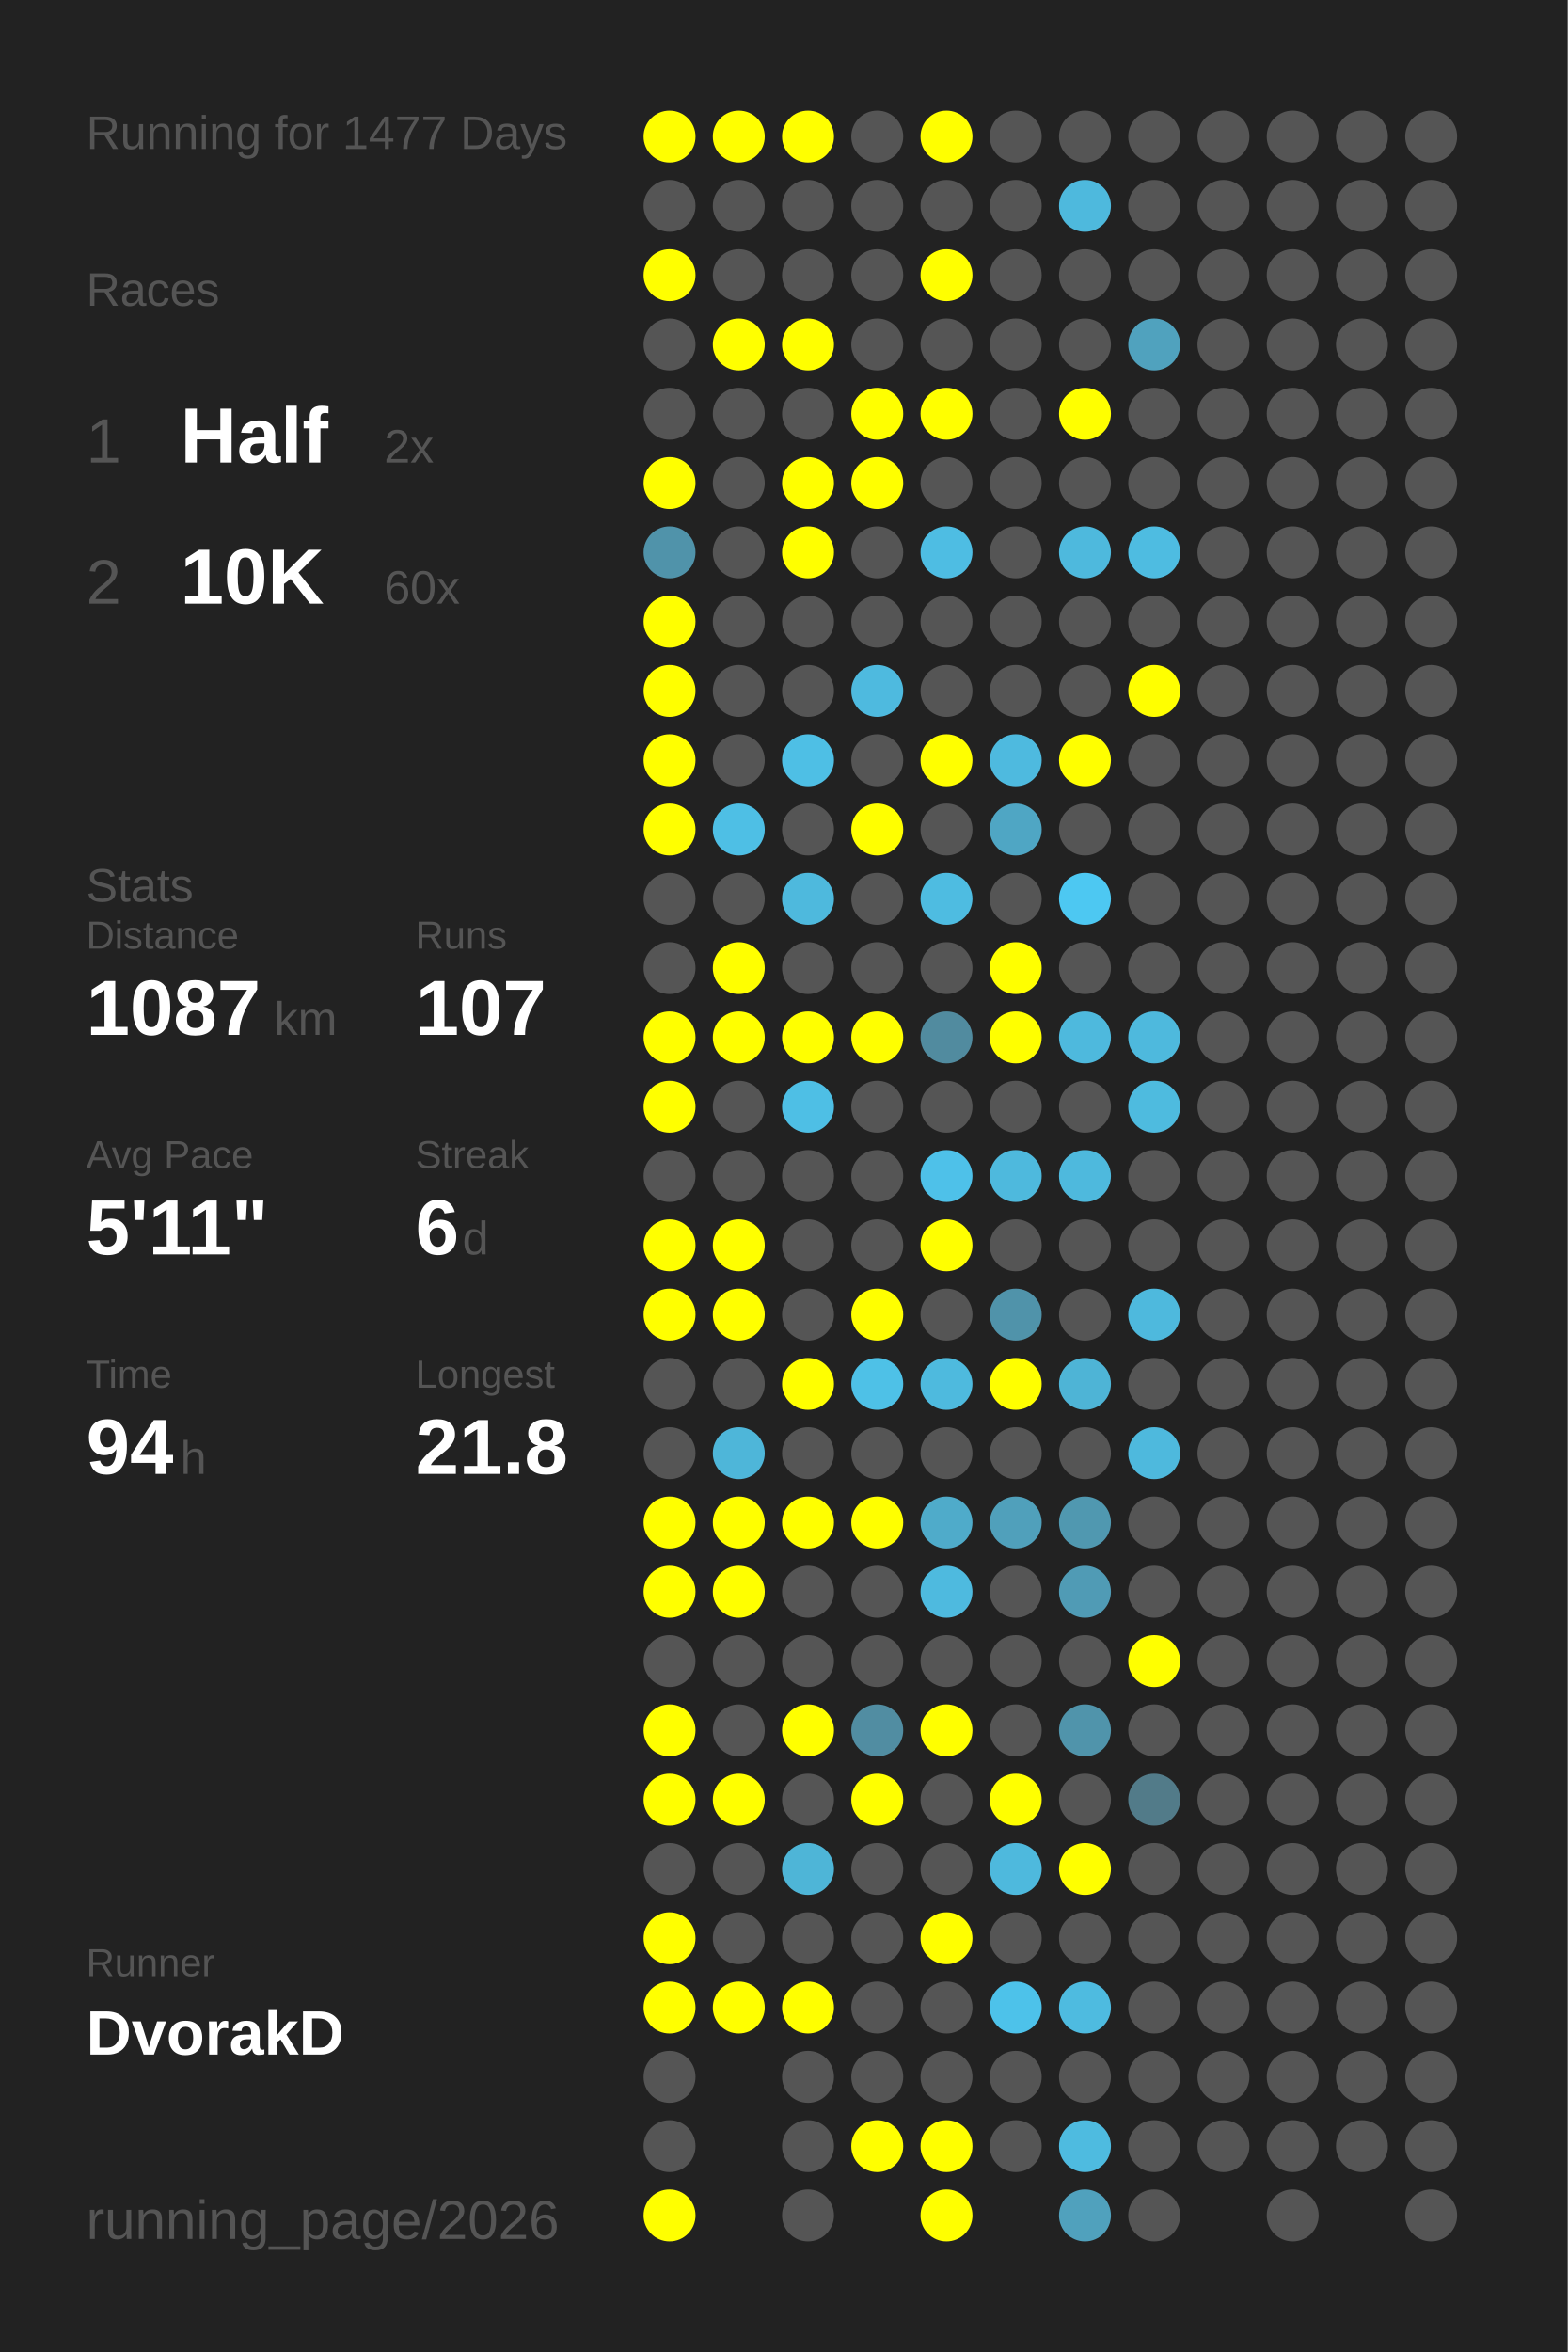
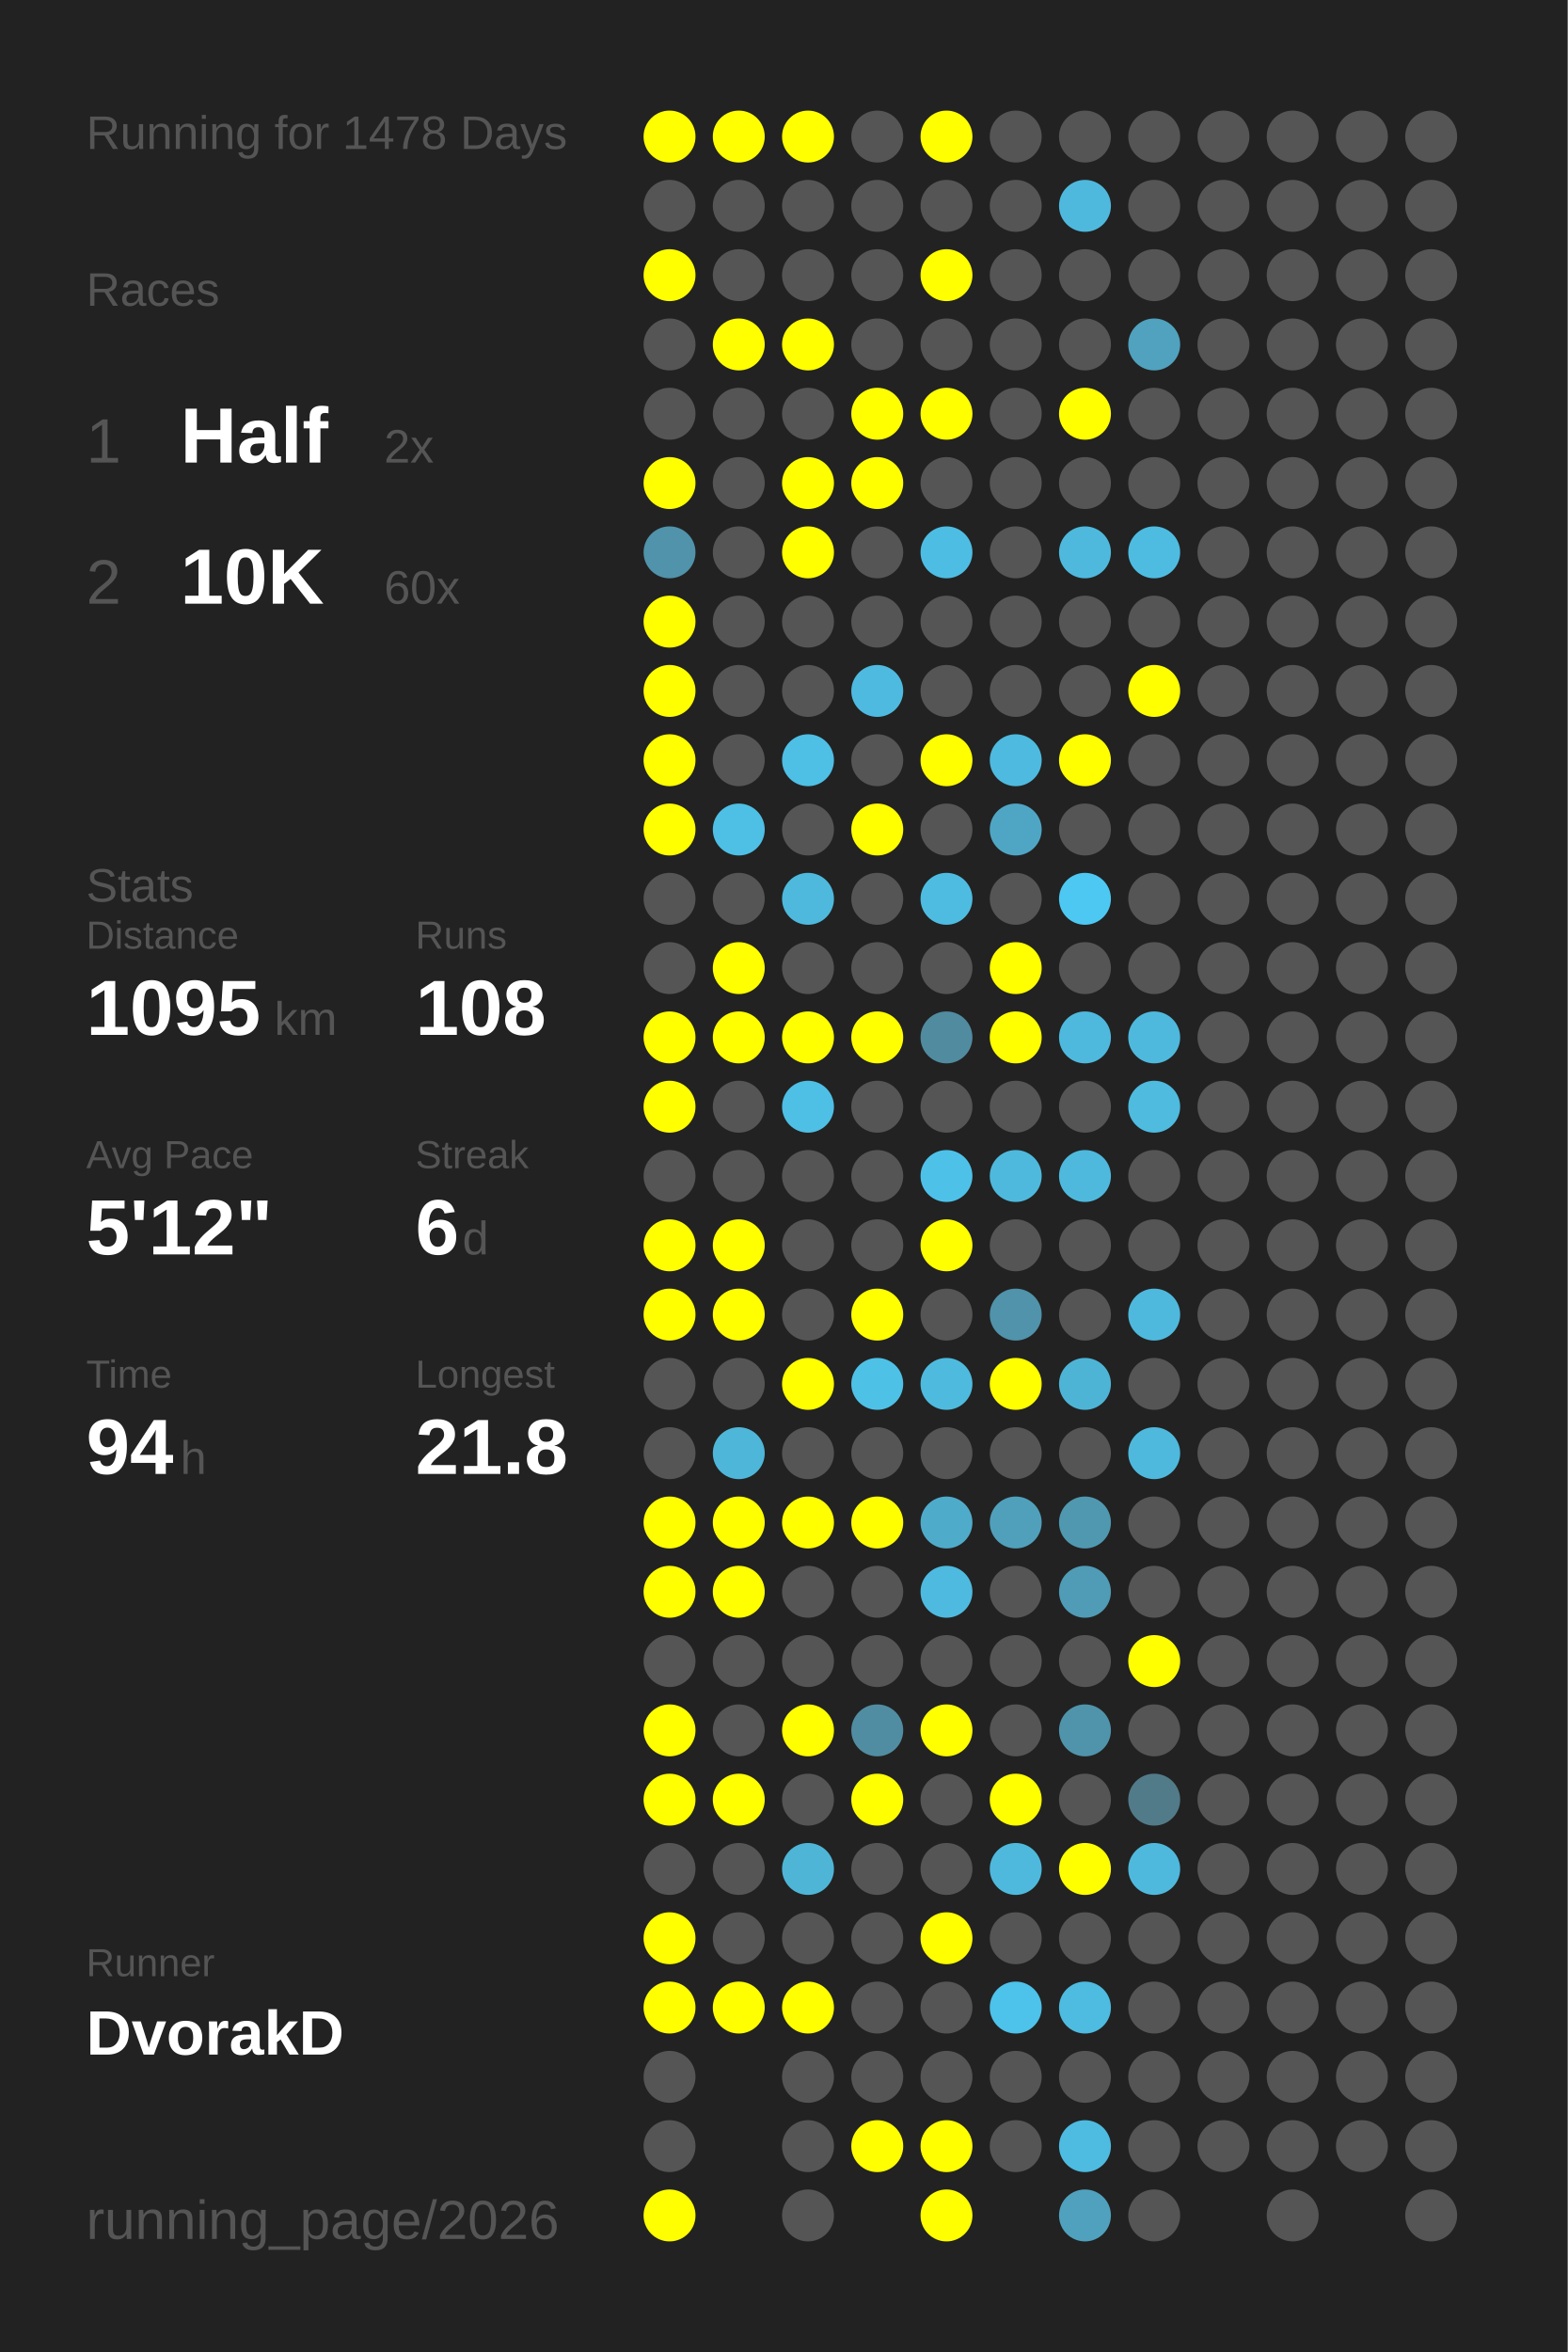
<svg xmlns="http://www.w3.org/2000/svg" baseProfile="full" height="300mm" version="1.1" viewBox="0,0,200,300" width="200mm">
  <defs />
  <rect fill="#222222" height="300" width="200" x="0" y="0" />
-   <text fill="#555555" style="font-size:6px; font-family:Arial;" x="11" y="19">Running for 1477 Days</text>
+   <text fill="#555555" style="font-size:6px; font-family:Arial;" x="11" y="19">Running for 1478 Days</text>
  <text fill="#555555" style="font-size:6px; font-family:Arial;" x="11" y="39">Races</text>
  <text fill="#555555" style="font-size:8px; font-family:Arial;" x="11" y="59">1</text>
  <text fill="#FFFFFF" style="font-size:10px; font-family:Arial; font-weight:bold;" x="23" y="59">Half</text>
  <text fill="#555555" style="font-size:6px; font-family:Arial;" x="49" y="59">2x</text>
  <text fill="#555555" style="font-size:8px; font-family:Arial;" x="11" y="77">2</text>
  <text fill="#FFFFFF" style="font-size:10px; font-family:Arial; font-weight:bold;" x="23" y="77">10K</text>
  <text fill="#555555" style="font-size:6px; font-family:Arial;" x="49" y="77">60x</text>
  <text fill="#555555" style="font-size:6px; font-family:Arial;" x="11" y="115">Stats</text>
  <text fill="#555555" style="font-size:5px; font-family:Arial;" x="11" y="121">Distance</text>
-   <text fill="#FFFFFF" style="font-size:10px; font-family:Arial; font-weight:bold;" x="11" y="132">1087</text>
+   <text fill="#FFFFFF" style="font-size:10px; font-family:Arial; font-weight:bold;" x="11" y="132">1095</text>
  <text fill="#555555" style="font-size:6px; font-family:Arial;" x="35" y="132">km</text>
  <text fill="#555555" style="font-size:5px; font-family:Arial;" x="53" y="121">Runs</text>
-   <text fill="#FFFFFF" style="font-size:10px; font-family:Arial; font-weight:bold;" x="53" y="132">107</text>
+   <text fill="#FFFFFF" style="font-size:10px; font-family:Arial; font-weight:bold;" x="53" y="132">108</text>
  <text fill="#555555" style="font-size:5px; font-family:Arial;" x="11" y="149">Avg Pace</text>
-   <text fill="#FFFFFF" style="font-size:10px; font-family:Arial; font-weight:bold;" x="11" y="160">5'11"</text>
+   <text fill="#FFFFFF" style="font-size:10px; font-family:Arial; font-weight:bold;" x="11" y="160">5'12"</text>
  <text fill="#555555" style="font-size:5px; font-family:Arial;" x="53" y="149">Streak</text>
  <text fill="#FFFFFF" style="font-size:10px; font-family:Arial; font-weight:bold;" x="53" y="160">6</text>
  <text fill="#555555" style="font-size:6px; font-family:Arial;" x="59" y="160">d</text>
  <text fill="#555555" style="font-size:5px; font-family:Arial;" x="11" y="177">Time</text>
  <text fill="#FFFFFF" style="font-size:10px; font-family:Arial; font-weight:bold;" x="11" y="188">94</text>
  <text fill="#555555" style="font-size:6px; font-family:Arial;" x="23" y="188">h</text>
  <text fill="#555555" style="font-size:5px; font-family:Arial;" x="53" y="177">Longest</text>
  <text fill="#FFFFFF" style="font-size:10px; font-family:Arial; font-weight:bold;" x="53" y="188">21.8</text>
  <text fill="#555555" style="font-size:5px; font-family:Arial;" x="11" y="252.065">Runner</text>
  <text fill="#FFFFFF" style="font-size:8px; font-family:Arial; font-weight:bold;" x="11" y="262.065">DvorakD</text>
  <text fill="#555555" style="font-size:7px; font-family:Arial;" x="11" y="285.581">running_page/2026</text>
  <circle cx="85.417" cy="17.419" fill="#FFFF00" r="3.312" />
  <circle cx="85.417" cy="26.258" fill="#555555" r="3.312" />
  <circle cx="85.417" cy="35.097" fill="#FFFF00" r="3.312" />
  <circle cx="85.417" cy="43.935" fill="#555555" r="3.312" />
  <circle cx="85.417" cy="52.774" fill="#555555" r="3.312" />
  <circle cx="85.417" cy="61.613" fill="#FFFF00" r="3.312" />
  <circle cx="85.417" cy="70.452" fill="#5093aa" r="3.312" />
  <circle cx="85.417" cy="79.29" fill="#FFFF00" r="3.312" />
  <circle cx="85.417" cy="88.129" fill="#FFFF00" r="3.312" />
  <circle cx="85.417" cy="96.968" fill="#FFFF00" r="3.312" />
  <circle cx="85.417" cy="105.806" fill="#FFFF00" r="3.312" />
  <circle cx="85.417" cy="114.645" fill="#555555" r="3.312" />
  <circle cx="85.417" cy="123.484" fill="#555555" r="3.312" />
  <circle cx="85.417" cy="132.323" fill="#FFFF00" r="3.312" />
  <circle cx="85.417" cy="141.161" fill="#FFFF00" r="3.312" />
  <circle cx="85.417" cy="150" fill="#555555" r="3.312" />
  <circle cx="85.417" cy="158.839" fill="#FFFF00" r="3.312" />
  <circle cx="85.417" cy="167.677" fill="#FFFF00" r="3.312" />
  <circle cx="85.417" cy="176.516" fill="#555555" r="3.312" />
  <circle cx="85.417" cy="185.355" fill="#555555" r="3.312" />
  <circle cx="85.417" cy="194.194" fill="#FFFF00" r="3.312" />
  <circle cx="85.417" cy="203.032" fill="#FFFF00" r="3.312" />
  <circle cx="85.417" cy="211.871" fill="#555555" r="3.312" />
  <circle cx="85.417" cy="220.71" fill="#FFFF00" r="3.312" />
  <circle cx="85.417" cy="229.548" fill="#FFFF00" r="3.312" />
  <circle cx="85.417" cy="238.387" fill="#555555" r="3.312" />
  <circle cx="85.417" cy="247.226" fill="#FFFF00" r="3.312" />
  <circle cx="85.417" cy="256.065" fill="#FFFF00" r="3.312" />
  <circle cx="85.417" cy="264.903" fill="#555555" r="3.312" />
  <circle cx="85.417" cy="273.742" fill="#555555" r="3.312" />
  <circle cx="85.417" cy="282.581" fill="#FFFF00" r="3.312" />
  <circle cx="94.25" cy="17.419" fill="#FFFF00" r="3.312" />
  <circle cx="94.25" cy="26.258" fill="#555555" r="3.312" />
  <circle cx="94.25" cy="35.097" fill="#555555" r="3.312" />
  <circle cx="94.25" cy="43.935" fill="#FFFF00" r="3.312" />
  <circle cx="94.25" cy="52.774" fill="#555555" r="3.312" />
  <circle cx="94.25" cy="61.613" fill="#555555" r="3.312" />
  <circle cx="94.25" cy="70.452" fill="#555555" r="3.312" />
  <circle cx="94.25" cy="79.29" fill="#555555" r="3.312" />
  <circle cx="94.25" cy="88.129" fill="#555555" r="3.312" />
  <circle cx="94.25" cy="96.968" fill="#555555" r="3.312" />
  <circle cx="94.25" cy="105.806" fill="#4ebfe5" r="3.312" />
  <circle cx="94.25" cy="114.645" fill="#555555" r="3.312" />
  <circle cx="94.25" cy="123.484" fill="#FFFF00" r="3.312" />
  <circle cx="94.25" cy="132.323" fill="#FFFF00" r="3.312" />
  <circle cx="94.25" cy="141.161" fill="#555555" r="3.312" />
  <circle cx="94.25" cy="150" fill="#555555" r="3.312" />
  <circle cx="94.25" cy="158.839" fill="#FFFF00" r="3.312" />
  <circle cx="94.25" cy="167.677" fill="#FFFF00" r="3.312" />
  <circle cx="94.25" cy="176.516" fill="#555555" r="3.312" />
  <circle cx="94.25" cy="185.355" fill="#4eb6d9" r="3.312" />
  <circle cx="94.25" cy="194.194" fill="#FFFF00" r="3.312" />
  <circle cx="94.25" cy="203.032" fill="#FFFF00" r="3.312" />
  <circle cx="94.25" cy="211.871" fill="#555555" r="3.312" />
  <circle cx="94.25" cy="220.71" fill="#555555" r="3.312" />
  <circle cx="94.25" cy="229.548" fill="#FFFF00" r="3.312" />
  <circle cx="94.25" cy="238.387" fill="#555555" r="3.312" />
  <circle cx="94.25" cy="247.226" fill="#555555" r="3.312" />
  <circle cx="94.25" cy="256.065" fill="#FFFF00" r="3.312" />
  <circle cx="103.083" cy="17.419" fill="#FFFF00" r="3.312" />
  <circle cx="103.083" cy="26.258" fill="#555555" r="3.312" />
  <circle cx="103.083" cy="35.097" fill="#555555" r="3.312" />
  <circle cx="103.083" cy="43.935" fill="#FFFF00" r="3.312" />
  <circle cx="103.083" cy="52.774" fill="#555555" r="3.312" />
  <circle cx="103.083" cy="61.613" fill="#FFFF00" r="3.312" />
  <circle cx="103.083" cy="70.452" fill="#FFFF00" r="3.312" />
  <circle cx="103.083" cy="79.29" fill="#555555" r="3.312" />
  <circle cx="103.083" cy="88.129" fill="#555555" r="3.312" />
  <circle cx="103.083" cy="96.968" fill="#4ebfe5" r="3.312" />
  <circle cx="103.083" cy="105.806" fill="#555555" r="3.312" />
  <circle cx="103.083" cy="114.645" fill="#4eb9dd" r="3.312" />
  <circle cx="103.083" cy="123.484" fill="#555555" r="3.312" />
  <circle cx="103.083" cy="132.323" fill="#FFFF00" r="3.312" />
  <circle cx="103.083" cy="141.161" fill="#4ebfe5" r="3.312" />
  <circle cx="103.083" cy="150" fill="#555555" r="3.312" />
  <circle cx="103.083" cy="158.839" fill="#555555" r="3.312" />
  <circle cx="103.083" cy="167.677" fill="#555555" r="3.312" />
  <circle cx="103.083" cy="176.516" fill="#FFFF00" r="3.312" />
  <circle cx="103.083" cy="185.355" fill="#555555" r="3.312" />
  <circle cx="103.083" cy="194.194" fill="#FFFF00" r="3.312" />
  <circle cx="103.083" cy="203.032" fill="#555555" r="3.312" />
  <circle cx="103.083" cy="211.871" fill="#555555" r="3.312" />
  <circle cx="103.083" cy="220.71" fill="#FFFF00" r="3.312" />
  <circle cx="103.083" cy="229.548" fill="#555555" r="3.312" />
  <circle cx="103.083" cy="238.387" fill="#4eb5d7" r="3.312" />
  <circle cx="103.083" cy="247.226" fill="#555555" r="3.312" />
  <circle cx="103.083" cy="256.065" fill="#FFFF00" r="3.312" />
  <circle cx="103.083" cy="264.903" fill="#555555" r="3.312" />
  <circle cx="103.083" cy="273.742" fill="#555555" r="3.312" />
  <circle cx="103.083" cy="282.581" fill="#555555" r="3.312" />
  <circle cx="111.917" cy="17.419" fill="#555555" r="3.312" />
  <circle cx="111.917" cy="26.258" fill="#555555" r="3.312" />
  <circle cx="111.917" cy="35.097" fill="#555555" r="3.312" />
  <circle cx="111.917" cy="43.935" fill="#555555" r="3.312" />
  <circle cx="111.917" cy="52.774" fill="#FFFF00" r="3.312" />
  <circle cx="111.917" cy="61.613" fill="#FFFF00" r="3.312" />
  <circle cx="111.917" cy="70.452" fill="#555555" r="3.312" />
  <circle cx="111.917" cy="79.29" fill="#555555" r="3.312" />
  <circle cx="111.917" cy="88.129" fill="#4ebadf" r="3.312" />
  <circle cx="111.917" cy="96.968" fill="#555555" r="3.312" />
  <circle cx="111.917" cy="105.806" fill="#FFFF00" r="3.312" />
  <circle cx="111.917" cy="114.645" fill="#555555" r="3.312" />
  <circle cx="111.917" cy="123.484" fill="#555555" r="3.312" />
  <circle cx="111.917" cy="132.323" fill="#FFFF00" r="3.312" />
  <circle cx="111.917" cy="141.161" fill="#555555" r="3.312" />
  <circle cx="111.917" cy="150" fill="#555555" r="3.312" />
  <circle cx="111.917" cy="158.839" fill="#555555" r="3.312" />
  <circle cx="111.917" cy="167.677" fill="#FFFF00" r="3.312" />
  <circle cx="111.917" cy="176.516" fill="#4ec1e7" r="3.312" />
  <circle cx="111.917" cy="185.355" fill="#555555" r="3.312" />
  <circle cx="111.917" cy="194.194" fill="#FFFF00" r="3.312" />
  <circle cx="111.917" cy="203.032" fill="#555555" r="3.312" />
  <circle cx="111.917" cy="211.871" fill="#555555" r="3.312" />
  <circle cx="111.917" cy="220.71" fill="#518da2" r="3.312" />
  <circle cx="111.917" cy="229.548" fill="#FFFF00" r="3.312" />
  <circle cx="111.917" cy="238.387" fill="#555555" r="3.312" />
  <circle cx="111.917" cy="247.226" fill="#555555" r="3.312" />
  <circle cx="111.917" cy="256.065" fill="#555555" r="3.312" />
  <circle cx="111.917" cy="264.903" fill="#555555" r="3.312" />
  <circle cx="111.917" cy="273.742" fill="#FFFF00" r="3.312" />
  <circle cx="120.75" cy="17.419" fill="#FFFF00" r="3.312" />
  <circle cx="120.75" cy="26.258" fill="#555555" r="3.312" />
  <circle cx="120.75" cy="35.097" fill="#FFFF00" r="3.312" />
  <circle cx="120.75" cy="43.935" fill="#555555" r="3.312" />
  <circle cx="120.75" cy="52.774" fill="#FFFF00" r="3.312" />
  <circle cx="120.75" cy="61.613" fill="#555555" r="3.312" />
  <circle cx="120.75" cy="70.452" fill="#4ebde3" r="3.312" />
  <circle cx="120.75" cy="79.29" fill="#555555" r="3.312" />
  <circle cx="120.75" cy="88.129" fill="#555555" r="3.312" />
  <circle cx="120.75" cy="96.968" fill="#FFFF00" r="3.312" />
  <circle cx="120.75" cy="105.806" fill="#555555" r="3.312" />
  <circle cx="120.75" cy="114.645" fill="#4ebce1" r="3.312" />
  <circle cx="120.75" cy="123.484" fill="#555555" r="3.312" />
  <circle cx="120.75" cy="132.323" fill="#518b9f" r="3.312" />
  <circle cx="120.75" cy="141.161" fill="#555555" r="3.312" />
  <circle cx="120.75" cy="150" fill="#4ec1e9" r="3.312" />
  <circle cx="120.75" cy="158.839" fill="#FFFF00" r="3.312" />
  <circle cx="120.75" cy="167.677" fill="#555555" r="3.312" />
  <circle cx="120.75" cy="176.516" fill="#4ebade" r="3.312" />
  <circle cx="120.75" cy="185.355" fill="#555555" r="3.312" />
  <circle cx="120.75" cy="194.194" fill="#4fabca" r="3.312" />
  <circle cx="120.75" cy="203.032" fill="#4ebadf" r="3.312" />
  <circle cx="120.75" cy="211.871" fill="#555555" r="3.312" />
  <circle cx="120.75" cy="220.71" fill="#FFFF00" r="3.312" />
  <circle cx="120.75" cy="229.548" fill="#555555" r="3.312" />
  <circle cx="120.75" cy="238.387" fill="#555555" r="3.312" />
  <circle cx="120.75" cy="247.226" fill="#FFFF00" r="3.312" />
  <circle cx="120.75" cy="256.065" fill="#555555" r="3.312" />
  <circle cx="120.75" cy="264.903" fill="#555555" r="3.312" />
  <circle cx="120.75" cy="273.742" fill="#FFFF00" r="3.312" />
  <circle cx="120.75" cy="282.581" fill="#FFFF00" r="3.312" />
  <circle cx="129.583" cy="17.419" fill="#555555" r="3.312" />
  <circle cx="129.583" cy="26.258" fill="#555555" r="3.312" />
  <circle cx="129.583" cy="35.097" fill="#555555" r="3.312" />
  <circle cx="129.583" cy="43.935" fill="#555555" r="3.312" />
  <circle cx="129.583" cy="52.774" fill="#555555" r="3.312" />
  <circle cx="129.583" cy="61.613" fill="#555555" r="3.312" />
  <circle cx="129.583" cy="70.452" fill="#555555" r="3.312" />
  <circle cx="129.583" cy="79.29" fill="#555555" r="3.312" />
  <circle cx="129.583" cy="88.129" fill="#555555" r="3.312" />
  <circle cx="129.583" cy="96.968" fill="#4ebadf" r="3.312" />
  <circle cx="129.583" cy="105.806" fill="#4fa6c4" r="3.312" />
  <circle cx="129.583" cy="114.645" fill="#555555" r="3.312" />
  <circle cx="129.583" cy="123.484" fill="#FFFF00" r="3.312" />
  <circle cx="129.583" cy="132.323" fill="#FFFF00" r="3.312" />
  <circle cx="129.583" cy="141.161" fill="#555555" r="3.312" />
  <circle cx="129.583" cy="150" fill="#4eb9dd" r="3.312" />
  <circle cx="129.583" cy="158.839" fill="#555555" r="3.312" />
  <circle cx="129.583" cy="167.677" fill="#5093aa" r="3.312" />
  <circle cx="129.583" cy="176.516" fill="#FFFF00" r="3.312" />
  <circle cx="129.583" cy="185.355" fill="#555555" r="3.312" />
  <circle cx="129.583" cy="194.194" fill="#50a0bb" r="3.312" />
  <circle cx="129.583" cy="203.032" fill="#555555" r="3.312" />
  <circle cx="129.583" cy="211.871" fill="#555555" r="3.312" />
  <circle cx="129.583" cy="220.71" fill="#555555" r="3.312" />
  <circle cx="129.583" cy="229.548" fill="#FFFF00" r="3.312" />
  <circle cx="129.583" cy="238.387" fill="#4eb9dd" r="3.312" />
  <circle cx="129.583" cy="247.226" fill="#555555" r="3.312" />
  <circle cx="129.583" cy="256.065" fill="#4dc2ea" r="3.312" />
  <circle cx="129.583" cy="264.903" fill="#555555" r="3.312" />
  <circle cx="129.583" cy="273.742" fill="#555555" r="3.312" />
  <circle cx="138.417" cy="17.419" fill="#555555" r="3.312" />
  <circle cx="138.417" cy="26.258" fill="#4eb9dd" r="3.312" />
  <circle cx="138.417" cy="35.097" fill="#555555" r="3.312" />
  <circle cx="138.417" cy="43.935" fill="#555555" r="3.312" />
  <circle cx="138.417" cy="52.774" fill="#FFFF00" r="3.312" />
  <circle cx="138.417" cy="61.613" fill="#555555" r="3.312" />
  <circle cx="138.417" cy="70.452" fill="#4eb9dd" r="3.312" />
  <circle cx="138.417" cy="79.29" fill="#555555" r="3.312" />
  <circle cx="138.417" cy="88.129" fill="#555555" r="3.312" />
  <circle cx="138.417" cy="96.968" fill="#FFFF00" r="3.312" />
  <circle cx="138.417" cy="105.806" fill="#555555" r="3.312" />
  <circle cx="138.417" cy="114.645" fill="#4dc8f2" r="3.312" />
  <circle cx="138.417" cy="123.484" fill="#555555" r="3.312" />
  <circle cx="138.417" cy="132.323" fill="#4eb9dd" r="3.312" />
  <circle cx="138.417" cy="141.161" fill="#555555" r="3.312" />
  <circle cx="138.417" cy="150" fill="#4eb9dd" r="3.312" />
  <circle cx="138.417" cy="158.839" fill="#555555" r="3.312" />
  <circle cx="138.417" cy="167.677" fill="#555555" r="3.312" />
  <circle cx="138.417" cy="176.516" fill="#4eb4d6" r="3.312" />
  <circle cx="138.417" cy="185.355" fill="#555555" r="3.312" />
  <circle cx="138.417" cy="194.194" fill="#5098b0" r="3.312" />
  <circle cx="138.417" cy="203.032" fill="#509bb5" r="3.312" />
  <circle cx="138.417" cy="211.871" fill="#555555" r="3.312" />
  <circle cx="138.417" cy="220.71" fill="#5094ab" r="3.312" />
  <circle cx="138.417" cy="229.548" fill="#555555" r="3.312" />
  <circle cx="138.417" cy="238.387" fill="#FFFF00" r="3.312" />
  <circle cx="138.417" cy="247.226" fill="#555555" r="3.312" />
  <circle cx="138.417" cy="256.065" fill="#4ebbe0" r="3.312" />
  <circle cx="138.417" cy="264.903" fill="#555555" r="3.312" />
  <circle cx="138.417" cy="273.742" fill="#4ebbe0" r="3.312" />
  <circle cx="138.417" cy="282.581" fill="#50a1bd" r="3.312" />
  <circle cx="147.25" cy="17.419" fill="#555555" r="3.312" />
  <circle cx="147.25" cy="26.258" fill="#555555" r="3.312" />
  <circle cx="147.25" cy="35.097" fill="#555555" r="3.312" />
  <circle cx="147.25" cy="43.935" fill="#50a2be" r="3.312" />
  <circle cx="147.25" cy="52.774" fill="#555555" r="3.312" />
  <circle cx="147.25" cy="61.613" fill="#555555" r="3.312" />
  <circle cx="147.25" cy="70.452" fill="#4ebce1" r="3.312" />
  <circle cx="147.25" cy="79.29" fill="#555555" r="3.312" />
  <circle cx="147.25" cy="88.129" fill="#FFFF00" r="3.312" />
  <circle cx="147.25" cy="96.968" fill="#555555" r="3.312" />
  <circle cx="147.25" cy="105.806" fill="#555555" r="3.312" />
  <circle cx="147.25" cy="114.645" fill="#555555" r="3.312" />
  <circle cx="147.25" cy="123.484" fill="#555555" r="3.312" />
  <circle cx="147.25" cy="132.323" fill="#4eb9dd" r="3.312" />
  <circle cx="147.25" cy="141.161" fill="#4ebbdf" r="3.312" />
  <circle cx="147.25" cy="150" fill="#555555" r="3.312" />
  <circle cx="147.25" cy="158.839" fill="#555555" r="3.312" />
  <circle cx="147.25" cy="167.677" fill="#4eb9dd" r="3.312" />
  <circle cx="147.25" cy="176.516" fill="#555555" r="3.312" />
  <circle cx="147.25" cy="185.355" fill="#4eb9dd" r="3.312" />
  <circle cx="147.25" cy="194.194" fill="#555555" r="3.312" />
  <circle cx="147.25" cy="203.032" fill="#555555" r="3.312" />
  <circle cx="147.25" cy="211.871" fill="#FFFF00" r="3.312" />
  <circle cx="147.25" cy="220.71" fill="#555555" r="3.312" />
  <circle cx="147.25" cy="229.548" fill="#527b89" r="3.312" />
-   <circle cx="147.25" cy="238.387" fill="#555555" r="3.312" />
+   <circle cx="147.25" cy="238.387" fill="#4eb9dd" r="3.312" />
  <circle cx="147.25" cy="247.226" fill="#555555" r="3.312" />
  <circle cx="147.25" cy="256.065" fill="#555555" r="3.312" />
  <circle cx="147.25" cy="264.903" fill="#555555" r="3.312" />
  <circle cx="147.25" cy="273.742" fill="#555555" r="3.312" />
  <circle cx="147.25" cy="282.581" fill="#555555" r="3.312" />
  <circle cx="156.083" cy="17.419" fill="#555555" r="3.312" />
  <circle cx="156.083" cy="26.258" fill="#555555" r="3.312" />
  <circle cx="156.083" cy="35.097" fill="#555555" r="3.312" />
  <circle cx="156.083" cy="43.935" fill="#555555" r="3.312" />
  <circle cx="156.083" cy="52.774" fill="#555555" r="3.312" />
  <circle cx="156.083" cy="61.613" fill="#555555" r="3.312" />
  <circle cx="156.083" cy="70.452" fill="#555555" r="3.312" />
  <circle cx="156.083" cy="79.29" fill="#555555" r="3.312" />
  <circle cx="156.083" cy="88.129" fill="#555555" r="3.312" />
  <circle cx="156.083" cy="96.968" fill="#555555" r="3.312" />
  <circle cx="156.083" cy="105.806" fill="#555555" r="3.312" />
  <circle cx="156.083" cy="114.645" fill="#555555" r="3.312" />
  <circle cx="156.083" cy="123.484" fill="#555555" r="3.312" />
  <circle cx="156.083" cy="132.323" fill="#555555" r="3.312" />
  <circle cx="156.083" cy="141.161" fill="#555555" r="3.312" />
  <circle cx="156.083" cy="150" fill="#555555" r="3.312" />
  <circle cx="156.083" cy="158.839" fill="#555555" r="3.312" />
  <circle cx="156.083" cy="167.677" fill="#555555" r="3.312" />
  <circle cx="156.083" cy="176.516" fill="#555555" r="3.312" />
  <circle cx="156.083" cy="185.355" fill="#555555" r="3.312" />
  <circle cx="156.083" cy="194.194" fill="#555555" r="3.312" />
  <circle cx="156.083" cy="203.032" fill="#555555" r="3.312" />
  <circle cx="156.083" cy="211.871" fill="#555555" r="3.312" />
  <circle cx="156.083" cy="220.71" fill="#555555" r="3.312" />
  <circle cx="156.083" cy="229.548" fill="#555555" r="3.312" />
  <circle cx="156.083" cy="238.387" fill="#555555" r="3.312" />
  <circle cx="156.083" cy="247.226" fill="#555555" r="3.312" />
  <circle cx="156.083" cy="256.065" fill="#555555" r="3.312" />
  <circle cx="156.083" cy="264.903" fill="#555555" r="3.312" />
  <circle cx="156.083" cy="273.742" fill="#555555" r="3.312" />
  <circle cx="164.917" cy="17.419" fill="#555555" r="3.312" />
  <circle cx="164.917" cy="26.258" fill="#555555" r="3.312" />
  <circle cx="164.917" cy="35.097" fill="#555555" r="3.312" />
  <circle cx="164.917" cy="43.935" fill="#555555" r="3.312" />
  <circle cx="164.917" cy="52.774" fill="#555555" r="3.312" />
  <circle cx="164.917" cy="61.613" fill="#555555" r="3.312" />
  <circle cx="164.917" cy="70.452" fill="#555555" r="3.312" />
  <circle cx="164.917" cy="79.29" fill="#555555" r="3.312" />
  <circle cx="164.917" cy="88.129" fill="#555555" r="3.312" />
  <circle cx="164.917" cy="96.968" fill="#555555" r="3.312" />
  <circle cx="164.917" cy="105.806" fill="#555555" r="3.312" />
  <circle cx="164.917" cy="114.645" fill="#555555" r="3.312" />
  <circle cx="164.917" cy="123.484" fill="#555555" r="3.312" />
  <circle cx="164.917" cy="132.323" fill="#555555" r="3.312" />
  <circle cx="164.917" cy="141.161" fill="#555555" r="3.312" />
  <circle cx="164.917" cy="150" fill="#555555" r="3.312" />
  <circle cx="164.917" cy="158.839" fill="#555555" r="3.312" />
  <circle cx="164.917" cy="167.677" fill="#555555" r="3.312" />
  <circle cx="164.917" cy="176.516" fill="#555555" r="3.312" />
  <circle cx="164.917" cy="185.355" fill="#555555" r="3.312" />
  <circle cx="164.917" cy="194.194" fill="#555555" r="3.312" />
  <circle cx="164.917" cy="203.032" fill="#555555" r="3.312" />
  <circle cx="164.917" cy="211.871" fill="#555555" r="3.312" />
  <circle cx="164.917" cy="220.71" fill="#555555" r="3.312" />
  <circle cx="164.917" cy="229.548" fill="#555555" r="3.312" />
  <circle cx="164.917" cy="238.387" fill="#555555" r="3.312" />
  <circle cx="164.917" cy="247.226" fill="#555555" r="3.312" />
  <circle cx="164.917" cy="256.065" fill="#555555" r="3.312" />
  <circle cx="164.917" cy="264.903" fill="#555555" r="3.312" />
  <circle cx="164.917" cy="273.742" fill="#555555" r="3.312" />
  <circle cx="164.917" cy="282.581" fill="#555555" r="3.312" />
  <circle cx="173.75" cy="17.419" fill="#555555" r="3.312" />
  <circle cx="173.75" cy="26.258" fill="#555555" r="3.312" />
  <circle cx="173.75" cy="35.097" fill="#555555" r="3.312" />
  <circle cx="173.75" cy="43.935" fill="#555555" r="3.312" />
  <circle cx="173.75" cy="52.774" fill="#555555" r="3.312" />
  <circle cx="173.75" cy="61.613" fill="#555555" r="3.312" />
  <circle cx="173.75" cy="70.452" fill="#555555" r="3.312" />
  <circle cx="173.75" cy="79.29" fill="#555555" r="3.312" />
  <circle cx="173.75" cy="88.129" fill="#555555" r="3.312" />
  <circle cx="173.75" cy="96.968" fill="#555555" r="3.312" />
  <circle cx="173.75" cy="105.806" fill="#555555" r="3.312" />
  <circle cx="173.75" cy="114.645" fill="#555555" r="3.312" />
  <circle cx="173.75" cy="123.484" fill="#555555" r="3.312" />
  <circle cx="173.75" cy="132.323" fill="#555555" r="3.312" />
  <circle cx="173.75" cy="141.161" fill="#555555" r="3.312" />
  <circle cx="173.75" cy="150" fill="#555555" r="3.312" />
  <circle cx="173.75" cy="158.839" fill="#555555" r="3.312" />
  <circle cx="173.75" cy="167.677" fill="#555555" r="3.312" />
  <circle cx="173.75" cy="176.516" fill="#555555" r="3.312" />
  <circle cx="173.75" cy="185.355" fill="#555555" r="3.312" />
  <circle cx="173.75" cy="194.194" fill="#555555" r="3.312" />
  <circle cx="173.75" cy="203.032" fill="#555555" r="3.312" />
  <circle cx="173.75" cy="211.871" fill="#555555" r="3.312" />
  <circle cx="173.75" cy="220.71" fill="#555555" r="3.312" />
  <circle cx="173.75" cy="229.548" fill="#555555" r="3.312" />
  <circle cx="173.75" cy="238.387" fill="#555555" r="3.312" />
  <circle cx="173.75" cy="247.226" fill="#555555" r="3.312" />
  <circle cx="173.75" cy="256.065" fill="#555555" r="3.312" />
  <circle cx="173.75" cy="264.903" fill="#555555" r="3.312" />
  <circle cx="173.75" cy="273.742" fill="#555555" r="3.312" />
  <circle cx="182.583" cy="17.419" fill="#555555" r="3.312" />
  <circle cx="182.583" cy="26.258" fill="#555555" r="3.312" />
  <circle cx="182.583" cy="35.097" fill="#555555" r="3.312" />
  <circle cx="182.583" cy="43.935" fill="#555555" r="3.312" />
  <circle cx="182.583" cy="52.774" fill="#555555" r="3.312" />
  <circle cx="182.583" cy="61.613" fill="#555555" r="3.312" />
  <circle cx="182.583" cy="70.452" fill="#555555" r="3.312" />
  <circle cx="182.583" cy="79.29" fill="#555555" r="3.312" />
  <circle cx="182.583" cy="88.129" fill="#555555" r="3.312" />
  <circle cx="182.583" cy="96.968" fill="#555555" r="3.312" />
  <circle cx="182.583" cy="105.806" fill="#555555" r="3.312" />
  <circle cx="182.583" cy="114.645" fill="#555555" r="3.312" />
  <circle cx="182.583" cy="123.484" fill="#555555" r="3.312" />
  <circle cx="182.583" cy="132.323" fill="#555555" r="3.312" />
  <circle cx="182.583" cy="141.161" fill="#555555" r="3.312" />
  <circle cx="182.583" cy="150" fill="#555555" r="3.312" />
  <circle cx="182.583" cy="158.839" fill="#555555" r="3.312" />
  <circle cx="182.583" cy="167.677" fill="#555555" r="3.312" />
  <circle cx="182.583" cy="176.516" fill="#555555" r="3.312" />
  <circle cx="182.583" cy="185.355" fill="#555555" r="3.312" />
  <circle cx="182.583" cy="194.194" fill="#555555" r="3.312" />
  <circle cx="182.583" cy="203.032" fill="#555555" r="3.312" />
  <circle cx="182.583" cy="211.871" fill="#555555" r="3.312" />
  <circle cx="182.583" cy="220.71" fill="#555555" r="3.312" />
  <circle cx="182.583" cy="229.548" fill="#555555" r="3.312" />
  <circle cx="182.583" cy="238.387" fill="#555555" r="3.312" />
  <circle cx="182.583" cy="247.226" fill="#555555" r="3.312" />
  <circle cx="182.583" cy="256.065" fill="#555555" r="3.312" />
  <circle cx="182.583" cy="264.903" fill="#555555" r="3.312" />
  <circle cx="182.583" cy="273.742" fill="#555555" r="3.312" />
  <circle cx="182.583" cy="282.581" fill="#555555" r="3.312" />
</svg>
